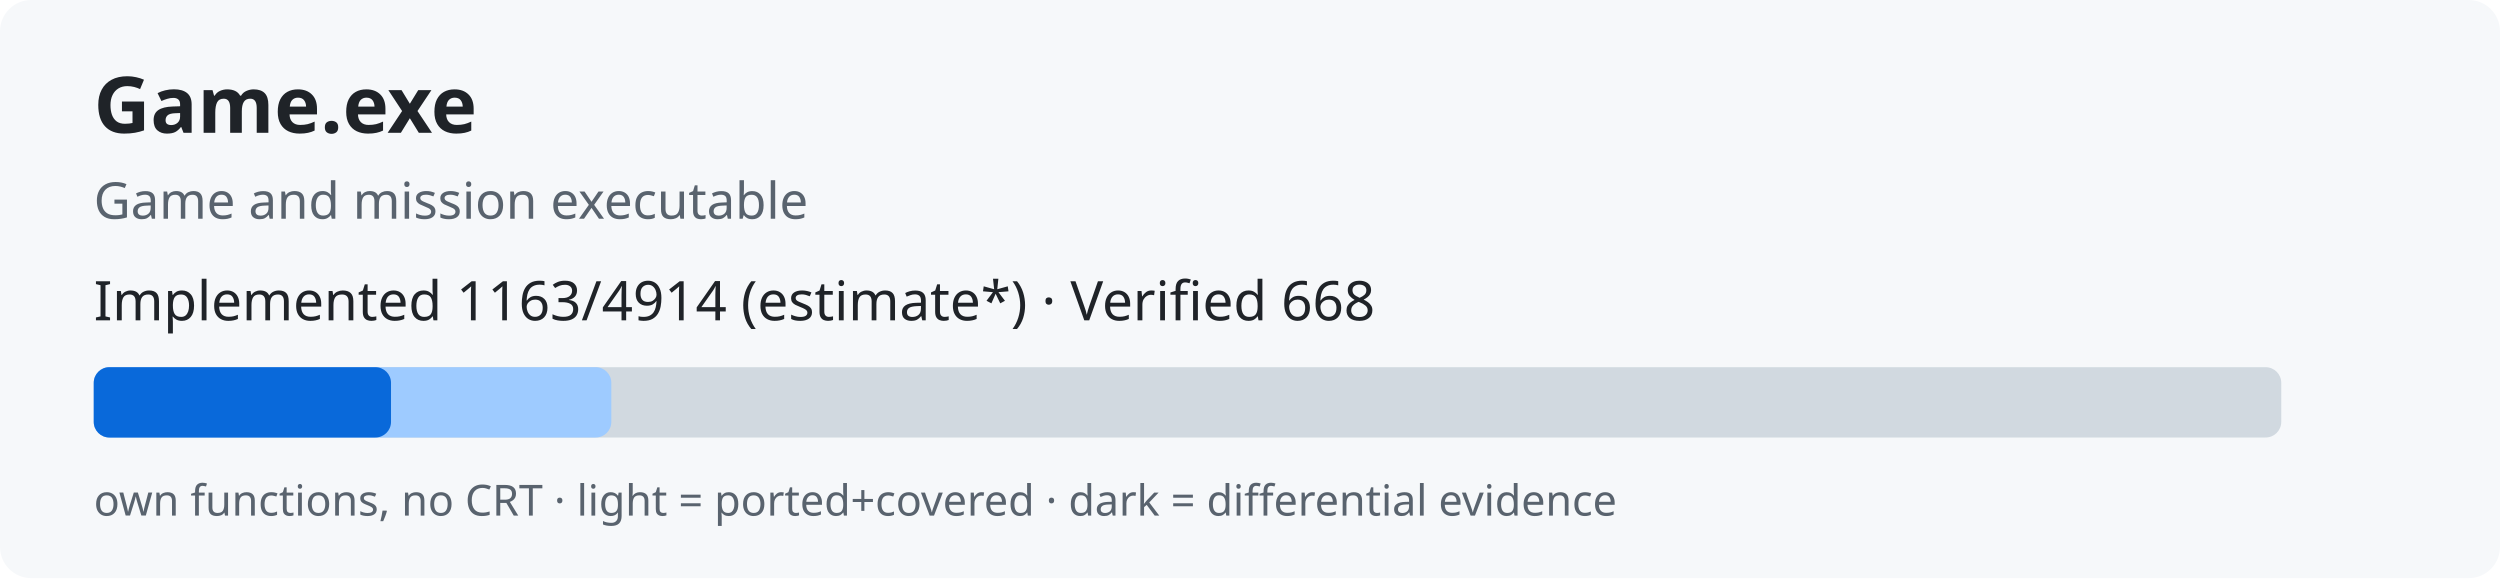
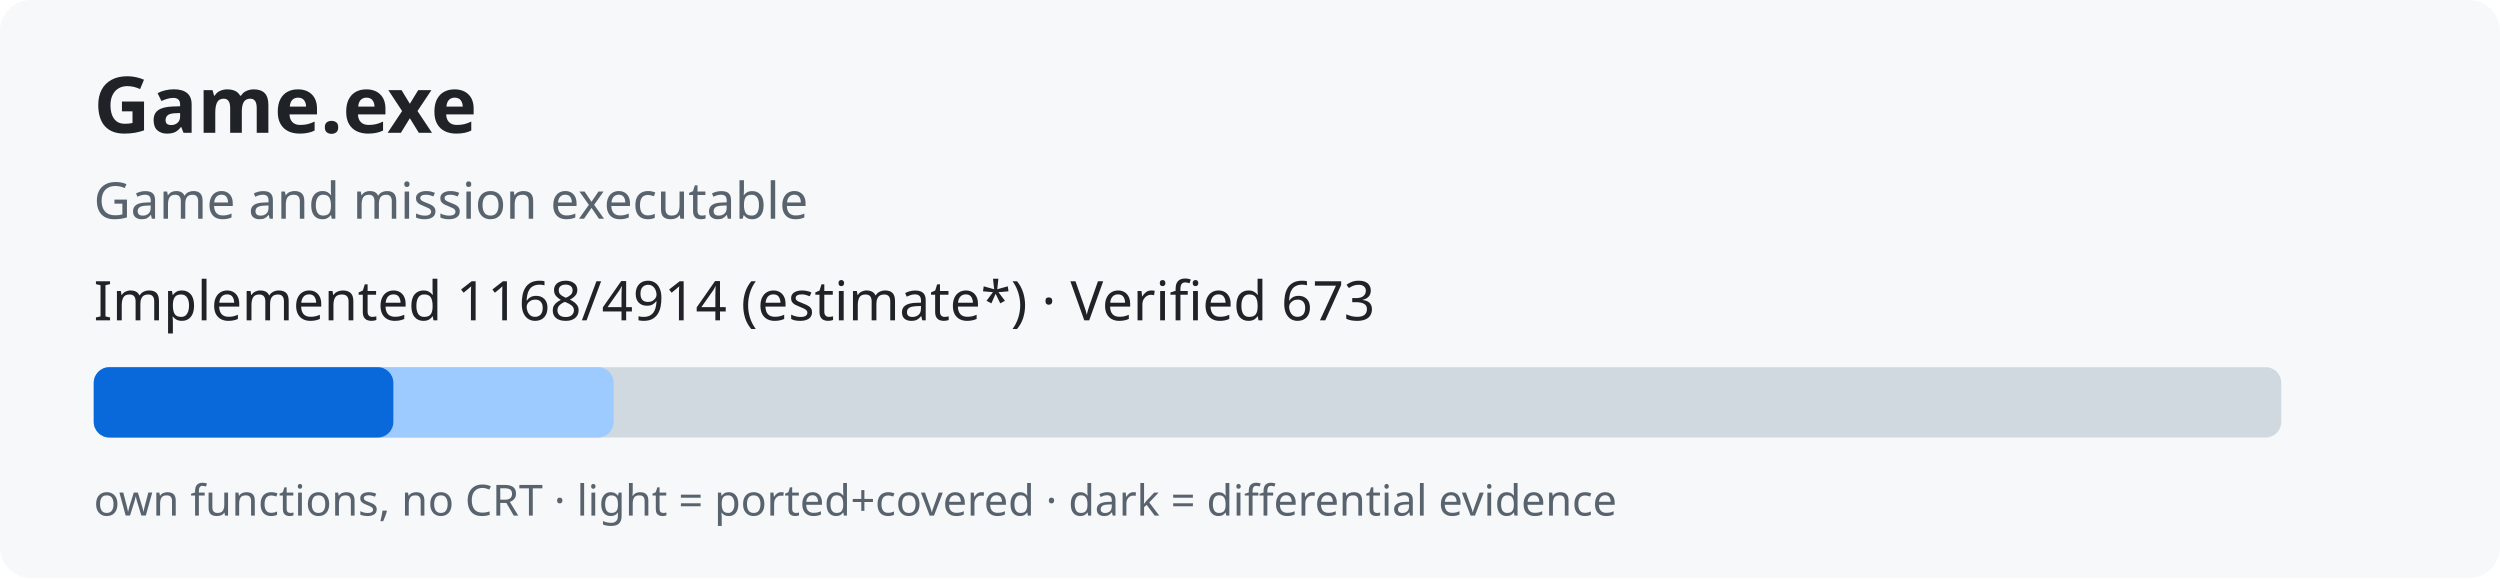
<svg xmlns="http://www.w3.org/2000/svg" width="640" height="148" role="img">
  <rect width="640" height="148" rx="8" fill="#f6f8fa" />
  <text x="24" y="34" font-family="sans-serif" font-size="20" font-weight="bold" fill="#1f2328">Game.exe</text>
  <text x="24" y="56" font-family="sans-serif" font-size="13" fill="#59636e">Game and mission executable</text>
-   <text x="24" y="82" font-family="sans-serif" font-size="14" fill="#1f2328">Implemented 1163/4914 (estimate*) · Verified 668</text>
+   <text x="24" y="82" font-family="sans-serif" font-size="14" fill="#1f2328">Implemented 1168/4914 (estimate*) · Verified 673</text>
  <rect x="24" y="94" width="560" height="18" rx="4" fill="#d1d9e0" />
-   <rect x="24" y="94" width="132.5" height="18" rx="4" fill="#9ecbff" />
-   <rect x="24" y="94" width="76.1" height="18" rx="4" fill="#0969da" />
+   <rect x="24" y="94" width="133.1" height="18" rx="4" fill="#9ecbff" />
+   <rect x="24" y="94" width="76.7" height="18" rx="4" fill="#0969da" />
  <text x="24" y="132" font-family="sans-serif" font-size="11" fill="#59636e">own functions, no CRT · light = ported+covered · dark = differential evidence</text>
</svg>
